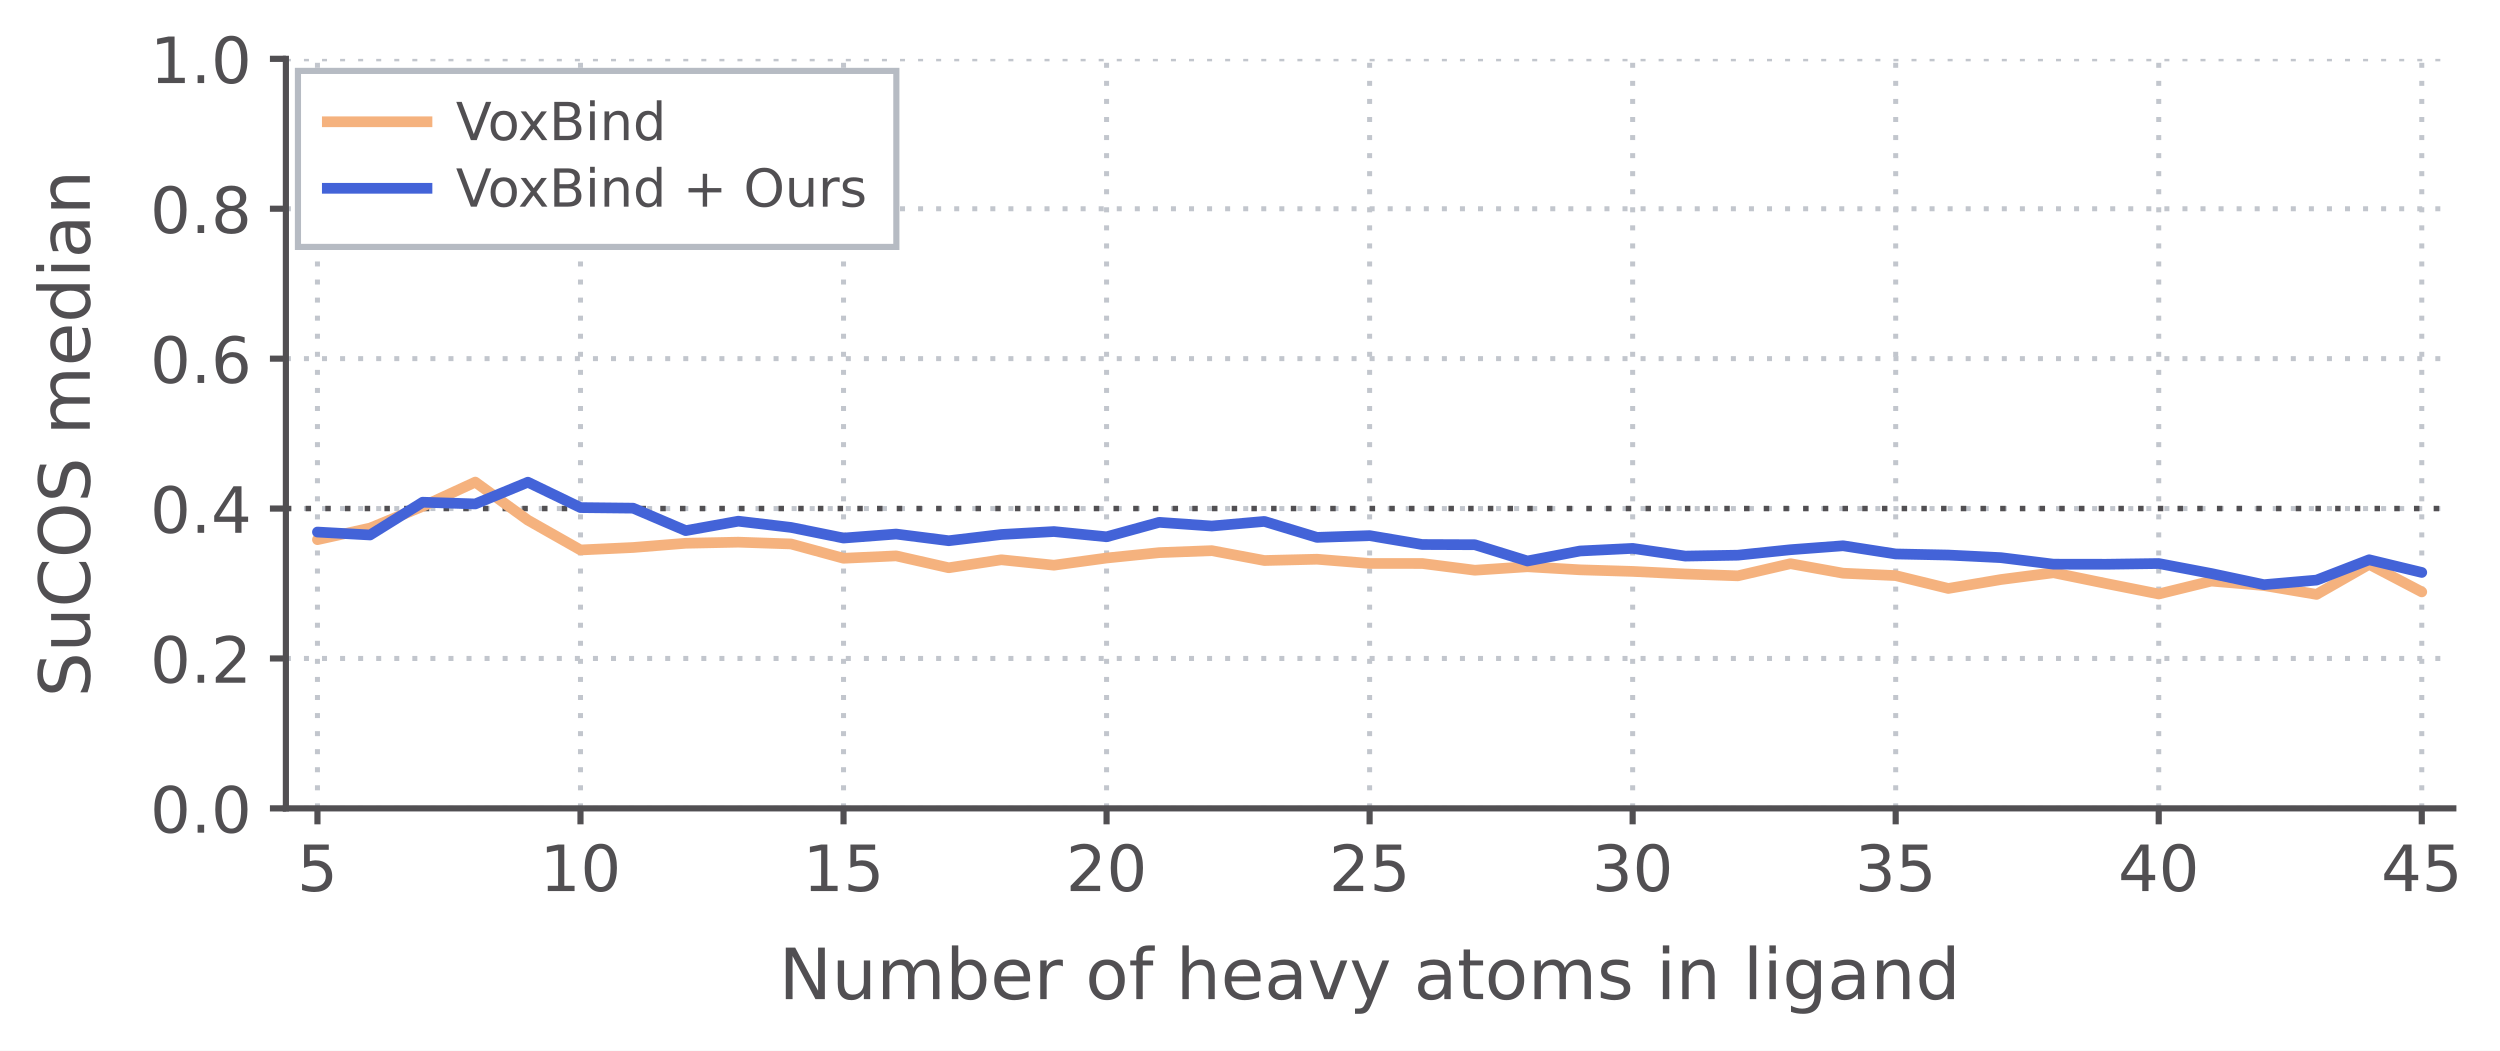
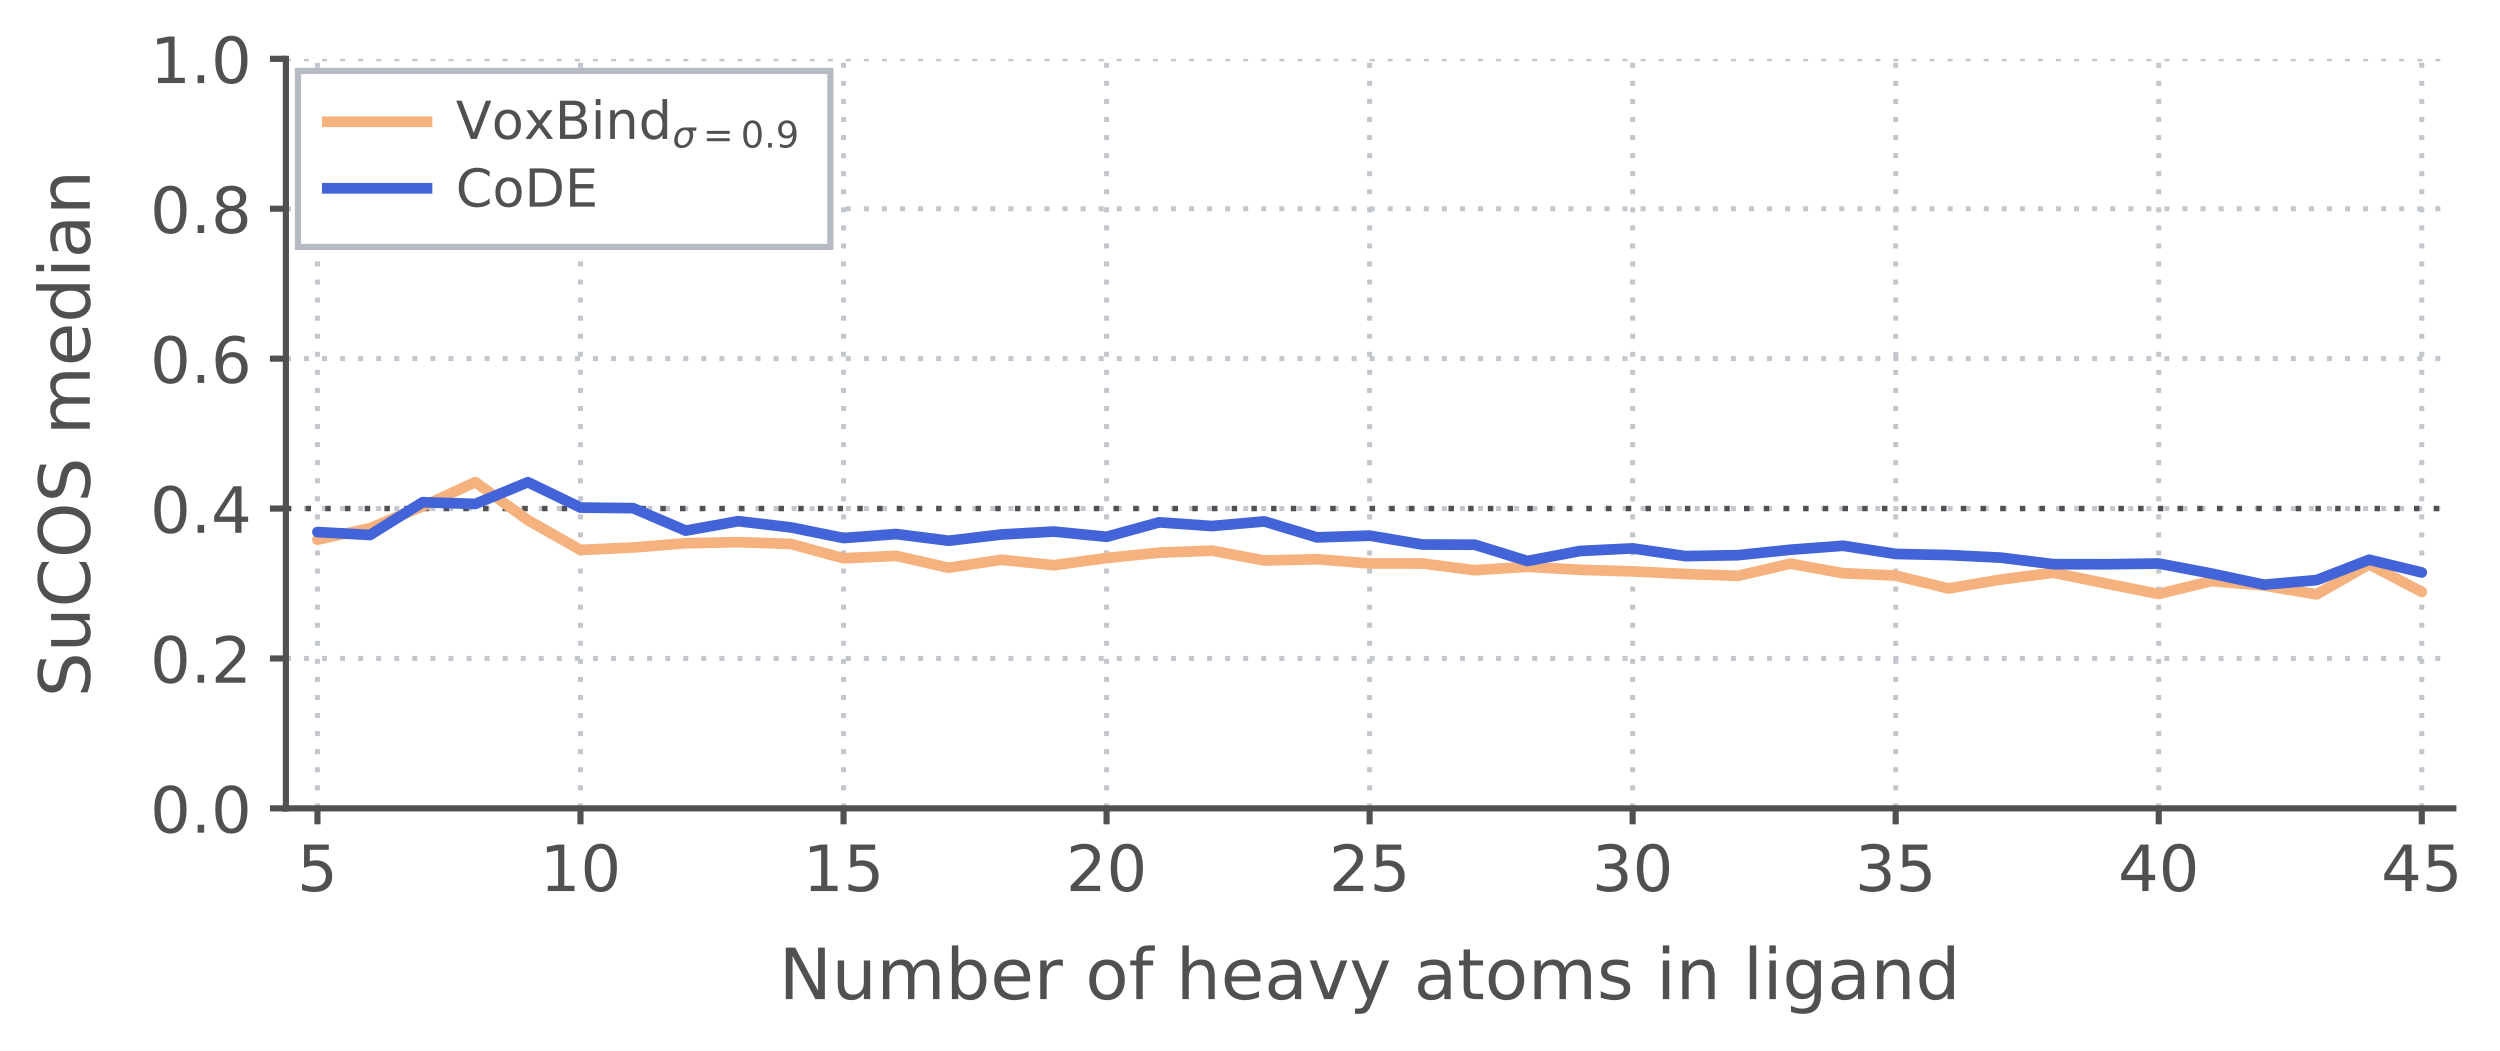
<svg xmlns="http://www.w3.org/2000/svg" xmlns:xlink="http://www.w3.org/1999/xlink" width="548.1pt" height="230.353pt" viewBox="0 0 548.1 230.353" version="1.1">
  <defs>
    <style type="text/css">*{stroke-linejoin: round; stroke-linecap: butt}</style>
  </defs>
  <g id="figure_1">
    <g id="patch_1">
      <path d="M 0 230.353  L 548.1 230.353  L 548.1 0  L 0 0  z " style="fill: #ffffff" />
    </g>
    <g id="axes_1">
      <g id="patch_2">
        <path d="M 62.677 177.226  L 537.868 177.226  L 537.868 12.9  L 62.677 12.9  z " style="fill: #ffffff" />
      </g>
      <g id="matplotlib.axis_1">
        <g id="xtick_1">
          <g id="line2d_1">
-             <path d="M 69.598 177.226  L 69.598 12.9  " clip-path="url(#p6e562aaaa2)" style="fill: none; stroke-dasharray: 1.1,2.86; stroke-dashoffset: 0; stroke: #c2c6cd; stroke-width: 1.1" />
+             <path d="M 69.598 177.226  L 69.598 12.9  " clip-path="url(#pc85b544e93)" style="fill: none; stroke-dasharray: 1.1,2.86; stroke-dashoffset: 0; stroke: #c2c6cd; stroke-width: 1.1" />
          </g>
          <g id="line2d_2">
            <defs>
-               <path id="m788125dfe5" d="M 0 0  L 0 3.5  " style="stroke: #514f52; stroke-width: 1.35" />
+               <path id="m56684c7fc3" d="M 0 0  L 0 3.5  " style="stroke: #514f52; stroke-width: 1.35" />
            </defs>
            <g>
-               <use xlink:href="#m788125dfe5" x="69.598" y="177.226" style="fill: #514f52; stroke: #514f52; stroke-width: 1.35" />
+               <use xlink:href="#m56684c7fc3" x="69.598" y="177.226" style="fill: #514f52; stroke: #514f52; stroke-width: 1.35" />
            </g>
          </g>
          <g id="text_1">
            <text style="font-size: 14px; font-family: 'DejaVu Sans'; text-anchor: middle; fill: #514f52" x="69.598" y="195.364" transform="rotate(-0 69.59753 195.3637)">5</text>
          </g>
        </g>
        <g id="xtick_2">
          <g id="line2d_3">
-             <path d="M 127.266 177.226  L 127.266 12.9  " clip-path="url(#p6e562aaaa2)" style="fill: none; stroke-dasharray: 1.1,2.86; stroke-dashoffset: 0; stroke: #c2c6cd; stroke-width: 1.1" />
+             <path d="M 127.266 177.226  L 127.266 12.9  " clip-path="url(#pc85b544e93)" style="fill: none; stroke-dasharray: 1.1,2.86; stroke-dashoffset: 0; stroke: #c2c6cd; stroke-width: 1.1" />
          </g>
          <g id="line2d_4">
            <g>
-               <use xlink:href="#m788125dfe5" x="127.266" y="177.226" style="fill: #514f52; stroke: #514f52; stroke-width: 1.35" />
+               <use xlink:href="#m56684c7fc3" x="127.266" y="177.226" style="fill: #514f52; stroke: #514f52; stroke-width: 1.35" />
            </g>
          </g>
          <g id="text_2">
            <text style="font-size: 14px; font-family: 'DejaVu Sans'; text-anchor: middle; fill: #514f52" x="127.266" y="195.364" transform="rotate(-0 127.2663 195.3637)">10</text>
          </g>
        </g>
        <g id="xtick_3">
          <g id="line2d_5">
-             <path d="M 184.935 177.226  L 184.935 12.9  " clip-path="url(#p6e562aaaa2)" style="fill: none; stroke-dasharray: 1.1,2.86; stroke-dashoffset: 0; stroke: #c2c6cd; stroke-width: 1.1" />
+             <path d="M 184.935 177.226  L 184.935 12.9  " clip-path="url(#pc85b544e93)" style="fill: none; stroke-dasharray: 1.1,2.86; stroke-dashoffset: 0; stroke: #c2c6cd; stroke-width: 1.1" />
          </g>
          <g id="line2d_6">
            <g>
-               <use xlink:href="#m788125dfe5" x="184.935" y="177.226" style="fill: #514f52; stroke: #514f52; stroke-width: 1.35" />
+               <use xlink:href="#m56684c7fc3" x="184.935" y="177.226" style="fill: #514f52; stroke: #514f52; stroke-width: 1.35" />
            </g>
          </g>
          <g id="text_3">
            <text style="font-size: 14px; font-family: 'DejaVu Sans'; text-anchor: middle; fill: #514f52" x="184.935" y="195.364" transform="rotate(-0 184.9351 195.3637)">15</text>
          </g>
        </g>
        <g id="xtick_4">
          <g id="line2d_7">
-             <path d="M 242.604 177.226  L 242.604 12.9  " clip-path="url(#p6e562aaaa2)" style="fill: none; stroke-dasharray: 1.1,2.86; stroke-dashoffset: 0; stroke: #c2c6cd; stroke-width: 1.1" />
+             <path d="M 242.604 177.226  L 242.604 12.9  " clip-path="url(#pc85b544e93)" style="fill: none; stroke-dasharray: 1.1,2.86; stroke-dashoffset: 0; stroke: #c2c6cd; stroke-width: 1.1" />
          </g>
          <g id="line2d_8">
            <g>
-               <use xlink:href="#m788125dfe5" x="242.604" y="177.226" style="fill: #514f52; stroke: #514f52; stroke-width: 1.35" />
+               <use xlink:href="#m56684c7fc3" x="242.604" y="177.226" style="fill: #514f52; stroke: #514f52; stroke-width: 1.35" />
            </g>
          </g>
          <g id="text_4">
            <text style="font-size: 14px; font-family: 'DejaVu Sans'; text-anchor: middle; fill: #514f52" x="242.604" y="195.364" transform="rotate(-0 242.6038 195.3637)">20</text>
          </g>
        </g>
        <g id="xtick_5">
          <g id="line2d_9">
-             <path d="M 300.273 177.226  L 300.273 12.9  " clip-path="url(#p6e562aaaa2)" style="fill: none; stroke-dasharray: 1.1,2.86; stroke-dashoffset: 0; stroke: #c2c6cd; stroke-width: 1.1" />
+             <path d="M 300.273 177.226  L 300.273 12.9  " clip-path="url(#pc85b544e93)" style="fill: none; stroke-dasharray: 1.1,2.86; stroke-dashoffset: 0; stroke: #c2c6cd; stroke-width: 1.1" />
          </g>
          <g id="line2d_10">
            <g>
-               <use xlink:href="#m788125dfe5" x="300.273" y="177.226" style="fill: #514f52; stroke: #514f52; stroke-width: 1.35" />
+               <use xlink:href="#m56684c7fc3" x="300.273" y="177.226" style="fill: #514f52; stroke: #514f52; stroke-width: 1.35" />
            </g>
          </g>
          <g id="text_5">
            <text style="font-size: 14px; font-family: 'DejaVu Sans'; text-anchor: middle; fill: #514f52" x="300.273" y="195.364" transform="rotate(-0 300.2726 195.3637)">25</text>
          </g>
        </g>
        <g id="xtick_6">
          <g id="line2d_11">
-             <path d="M 357.941 177.226  L 357.941 12.9  " clip-path="url(#p6e562aaaa2)" style="fill: none; stroke-dasharray: 1.1,2.86; stroke-dashoffset: 0; stroke: #c2c6cd; stroke-width: 1.1" />
+             <path d="M 357.941 177.226  L 357.941 12.9  " clip-path="url(#pc85b544e93)" style="fill: none; stroke-dasharray: 1.1,2.86; stroke-dashoffset: 0; stroke: #c2c6cd; stroke-width: 1.1" />
          </g>
          <g id="line2d_12">
            <g>
-               <use xlink:href="#m788125dfe5" x="357.941" y="177.226" style="fill: #514f52; stroke: #514f52; stroke-width: 1.35" />
+               <use xlink:href="#m56684c7fc3" x="357.941" y="177.226" style="fill: #514f52; stroke: #514f52; stroke-width: 1.35" />
            </g>
          </g>
          <g id="text_6">
            <text style="font-size: 14px; font-family: 'DejaVu Sans'; text-anchor: middle; fill: #514f52" x="357.941" y="195.364" transform="rotate(-0 357.9414 195.3637)">30</text>
          </g>
        </g>
        <g id="xtick_7">
          <g id="line2d_13">
-             <path d="M 415.61 177.226  L 415.61 12.9  " clip-path="url(#p6e562aaaa2)" style="fill: none; stroke-dasharray: 1.1,2.86; stroke-dashoffset: 0; stroke: #c2c6cd; stroke-width: 1.1" />
+             <path d="M 415.61 177.226  L 415.61 12.9  " clip-path="url(#pc85b544e93)" style="fill: none; stroke-dasharray: 1.1,2.86; stroke-dashoffset: 0; stroke: #c2c6cd; stroke-width: 1.1" />
          </g>
          <g id="line2d_14">
            <g>
-               <use xlink:href="#m788125dfe5" x="415.61" y="177.226" style="fill: #514f52; stroke: #514f52; stroke-width: 1.35" />
+               <use xlink:href="#m56684c7fc3" x="415.61" y="177.226" style="fill: #514f52; stroke: #514f52; stroke-width: 1.35" />
            </g>
          </g>
          <g id="text_7">
            <text style="font-size: 14px; font-family: 'DejaVu Sans'; text-anchor: middle; fill: #514f52" x="415.61" y="195.364" transform="rotate(-0 415.6101 195.3637)">35</text>
          </g>
        </g>
        <g id="xtick_8">
          <g id="line2d_15">
-             <path d="M 473.279 177.226  L 473.279 12.9  " clip-path="url(#p6e562aaaa2)" style="fill: none; stroke-dasharray: 1.1,2.86; stroke-dashoffset: 0; stroke: #c2c6cd; stroke-width: 1.1" />
+             <path d="M 473.279 177.226  L 473.279 12.9  " clip-path="url(#pc85b544e93)" style="fill: none; stroke-dasharray: 1.1,2.86; stroke-dashoffset: 0; stroke: #c2c6cd; stroke-width: 1.1" />
          </g>
          <g id="line2d_16">
            <g>
-               <use xlink:href="#m788125dfe5" x="473.279" y="177.226" style="fill: #514f52; stroke: #514f52; stroke-width: 1.35" />
+               <use xlink:href="#m56684c7fc3" x="473.279" y="177.226" style="fill: #514f52; stroke: #514f52; stroke-width: 1.35" />
            </g>
          </g>
          <g id="text_8">
            <text style="font-size: 14px; font-family: 'DejaVu Sans'; text-anchor: middle; fill: #514f52" x="473.279" y="195.364" transform="rotate(-0 473.2789 195.3637)">40</text>
          </g>
        </g>
        <g id="xtick_9">
          <g id="line2d_17">
-             <path d="M 530.948 177.226  L 530.948 12.9  " clip-path="url(#p6e562aaaa2)" style="fill: none; stroke-dasharray: 1.1,2.86; stroke-dashoffset: 0; stroke: #c2c6cd; stroke-width: 1.1" />
+             <path d="M 530.948 177.226  L 530.948 12.9  " clip-path="url(#pc85b544e93)" style="fill: none; stroke-dasharray: 1.1,2.86; stroke-dashoffset: 0; stroke: #c2c6cd; stroke-width: 1.1" />
          </g>
          <g id="line2d_18">
            <g>
-               <use xlink:href="#m788125dfe5" x="530.948" y="177.226" style="fill: #514f52; stroke: #514f52; stroke-width: 1.35" />
+               <use xlink:href="#m56684c7fc3" x="530.948" y="177.226" style="fill: #514f52; stroke: #514f52; stroke-width: 1.35" />
            </g>
          </g>
          <g id="text_9">
            <text style="font-size: 14px; font-family: 'DejaVu Sans'; text-anchor: middle; fill: #514f52" x="530.948" y="195.364" transform="rotate(-0 530.9476 195.3637)">45</text>
          </g>
        </g>
        <g id="text_10">
          <text style="font-size: 15.5px; font-family: 'DejaVu Sans'; text-anchor: middle; fill: #514f52" x="300.273" y="219.053" transform="rotate(-0 300.2726 219.0529)">Number of heavy atoms in ligand</text>
        </g>
      </g>
      <g id="matplotlib.axis_2">
        <g id="ytick_1">
          <g id="line2d_19">
-             <path d="M 62.677 177.226  L 537.868 177.226  " clip-path="url(#p6e562aaaa2)" style="fill: none; stroke-dasharray: 1.1,2.86; stroke-dashoffset: 0; stroke: #c2c6cd; stroke-width: 1.1" />
+             <path d="M 62.677 177.226  L 537.868 177.226  " clip-path="url(#pc85b544e93)" style="fill: none; stroke-dasharray: 1.1,2.86; stroke-dashoffset: 0; stroke: #c2c6cd; stroke-width: 1.1" />
          </g>
          <g id="line2d_20">
            <defs>
-               <path id="mfec8da8295" d="M 0 0  L -3.5 0  " style="stroke: #514f52; stroke-width: 1.35" />
+               <path id="mdde0deff3d" d="M 0 0  L -3.5 0  " style="stroke: #514f52; stroke-width: 1.35" />
            </defs>
            <g>
-               <use xlink:href="#mfec8da8295" x="62.677" y="177.226" style="fill: #514f52; stroke: #514f52; stroke-width: 1.35" />
+               <use xlink:href="#mdde0deff3d" x="62.677" y="177.226" style="fill: #514f52; stroke: #514f52; stroke-width: 1.35" />
            </g>
          </g>
          <g id="text_11">
            <text style="font-size: 14px; font-family: 'DejaVu Sans'; text-anchor: end; fill: #514f52" x="55.177" y="182.545" transform="rotate(-0 55.17727 182.5448)">0.0</text>
          </g>
        </g>
        <g id="ytick_2">
          <g id="line2d_21">
-             <path d="M 62.677 144.361  L 537.868 144.361  " clip-path="url(#p6e562aaaa2)" style="fill: none; stroke-dasharray: 1.1,2.86; stroke-dashoffset: 0; stroke: #c2c6cd; stroke-width: 1.1" />
+             <path d="M 62.677 144.361  L 537.868 144.361  " clip-path="url(#pc85b544e93)" style="fill: none; stroke-dasharray: 1.1,2.86; stroke-dashoffset: 0; stroke: #c2c6cd; stroke-width: 1.1" />
          </g>
          <g id="line2d_22">
            <g>
-               <use xlink:href="#mfec8da8295" x="62.677" y="144.361" style="fill: #514f52; stroke: #514f52; stroke-width: 1.35" />
+               <use xlink:href="#mdde0deff3d" x="62.677" y="144.361" style="fill: #514f52; stroke: #514f52; stroke-width: 1.35" />
            </g>
          </g>
          <g id="text_12">
            <text style="font-size: 14px; font-family: 'DejaVu Sans'; text-anchor: end; fill: #514f52" x="55.177" y="149.68" transform="rotate(-0 55.17727 149.6796)">0.2</text>
          </g>
        </g>
        <g id="ytick_3">
          <g id="line2d_23">
-             <path d="M 62.677 111.496  L 537.868 111.496  " clip-path="url(#p6e562aaaa2)" style="fill: none; stroke-dasharray: 1.1,2.86; stroke-dashoffset: 0; stroke: #c2c6cd; stroke-width: 1.1" />
+             <path d="M 62.677 111.496  L 537.868 111.496  " clip-path="url(#pc85b544e93)" style="fill: none; stroke-dasharray: 1.1,2.86; stroke-dashoffset: 0; stroke: #c2c6cd; stroke-width: 1.1" />
          </g>
          <g id="line2d_24">
            <g>
-               <use xlink:href="#mfec8da8295" x="62.677" y="111.496" style="fill: #514f52; stroke: #514f52; stroke-width: 1.35" />
+               <use xlink:href="#mdde0deff3d" x="62.677" y="111.496" style="fill: #514f52; stroke: #514f52; stroke-width: 1.35" />
            </g>
          </g>
          <g id="text_13">
            <text style="font-size: 14px; font-family: 'DejaVu Sans'; text-anchor: end; fill: #514f52" x="55.177" y="116.814" transform="rotate(-0 55.17727 116.8145)">0.4</text>
          </g>
        </g>
        <g id="ytick_4">
          <g id="line2d_25">
-             <path d="M 62.677 78.63  L 537.868 78.63  " clip-path="url(#p6e562aaaa2)" style="fill: none; stroke-dasharray: 1.1,2.86; stroke-dashoffset: 0; stroke: #c2c6cd; stroke-width: 1.1" />
+             <path d="M 62.677 78.63  L 537.868 78.63  " clip-path="url(#pc85b544e93)" style="fill: none; stroke-dasharray: 1.1,2.86; stroke-dashoffset: 0; stroke: #c2c6cd; stroke-width: 1.1" />
          </g>
          <g id="line2d_26">
            <g>
-               <use xlink:href="#mfec8da8295" x="62.677" y="78.63" style="fill: #514f52; stroke: #514f52; stroke-width: 1.35" />
+               <use xlink:href="#mdde0deff3d" x="62.677" y="78.63" style="fill: #514f52; stroke: #514f52; stroke-width: 1.35" />
            </g>
          </g>
          <g id="text_14">
            <text style="font-size: 14px; font-family: 'DejaVu Sans'; text-anchor: end; fill: #514f52" x="55.177" y="83.949" transform="rotate(-0 55.17727 83.94928)">0.6</text>
          </g>
        </g>
        <g id="ytick_5">
          <g id="line2d_27">
-             <path d="M 62.677 45.765  L 537.868 45.765  " clip-path="url(#p6e562aaaa2)" style="fill: none; stroke-dasharray: 1.1,2.86; stroke-dashoffset: 0; stroke: #c2c6cd; stroke-width: 1.1" />
+             <path d="M 62.677 45.765  L 537.868 45.765  " clip-path="url(#pc85b544e93)" style="fill: none; stroke-dasharray: 1.1,2.86; stroke-dashoffset: 0; stroke: #c2c6cd; stroke-width: 1.1" />
          </g>
          <g id="line2d_28">
            <g>
-               <use xlink:href="#mfec8da8295" x="62.677" y="45.765" style="fill: #514f52; stroke: #514f52; stroke-width: 1.35" />
+               <use xlink:href="#mdde0deff3d" x="62.677" y="45.765" style="fill: #514f52; stroke: #514f52; stroke-width: 1.35" />
            </g>
          </g>
          <g id="text_15">
            <text style="font-size: 14px; font-family: 'DejaVu Sans'; text-anchor: end; fill: #514f52" x="55.177" y="51.084" transform="rotate(-0 55.17727 51.08409)">0.8</text>
          </g>
        </g>
        <g id="ytick_6">
          <g id="line2d_29">
-             <path d="M 62.677 12.9  L 537.868 12.9  " clip-path="url(#p6e562aaaa2)" style="fill: none; stroke-dasharray: 1.1,2.86; stroke-dashoffset: 0; stroke: #c2c6cd; stroke-width: 1.1" />
+             <path d="M 62.677 12.9  L 537.868 12.9  " clip-path="url(#pc85b544e93)" style="fill: none; stroke-dasharray: 1.1,2.86; stroke-dashoffset: 0; stroke: #c2c6cd; stroke-width: 1.1" />
          </g>
          <g id="line2d_30">
            <g>
-               <use xlink:href="#mfec8da8295" x="62.677" y="12.9" style="fill: #514f52; stroke: #514f52; stroke-width: 1.35" />
+               <use xlink:href="#mdde0deff3d" x="62.677" y="12.9" style="fill: #514f52; stroke: #514f52; stroke-width: 1.35" />
            </g>
          </g>
          <g id="text_16">
            <text style="font-size: 14px; font-family: 'DejaVu Sans'; text-anchor: end; fill: #514f52" x="55.177" y="18.219" transform="rotate(-0 55.17727 18.21891)">1.0</text>
          </g>
        </g>
        <g id="text_17">
          <text style="font-size: 15.5px; font-family: 'DejaVu Sans'; text-anchor: middle; fill: #514f52" x="19.689" y="95.063" transform="rotate(-90 19.68938 95.06296)">SuCOS median</text>
        </g>
      </g>
      <g id="patch_3">
        <path d="M 62.677 177.226  L 62.677 12.9  " style="fill: none; stroke: #514f52; stroke-width: 1.35; stroke-linejoin: miter; stroke-linecap: square" />
      </g>
      <g id="patch_4">
        <path d="M 62.677 177.226  L 537.868 177.226  " style="fill: none; stroke: #514f52; stroke-width: 1.35; stroke-linejoin: miter; stroke-linecap: square" />
      </g>
      <g id="line2d_31">
-         <path d="M 62.677 111.496  L 537.868 111.496  " clip-path="url(#p6e562aaaa2)" style="fill: none; stroke-dasharray: 1.2,3.12; stroke-dashoffset: 0; stroke: #514f52; stroke-width: 1.2" />
+         <path d="M 62.677 111.496  L 537.868 111.496  " clip-path="url(#pc85b544e93)" style="fill: none; stroke-dasharray: 1.2,3.12; stroke-dashoffset: 0; stroke: #514f52; stroke-width: 1.2" />
      </g>
      <g id="line2d_32">
-         <path d="M 69.598 118.315  L 81.131 115.778  L 92.665 111.008  L 104.199 105.695  L 115.733 114.042  L 127.266 120.574  L 138.8 120.034  L 150.334 119.105  L 161.868 118.865  L 173.401 119.253  L 184.935 122.395  L 196.469 121.871  L 208.003 124.48  L 219.536 122.724  L 231.07 123.917  L 242.604 122.339  L 254.138 121.161  L 265.671 120.722  L 277.205 122.888  L 288.739 122.606  L 300.273 123.533  L 311.806 123.537  L 323.34 125.017  L 334.874 124.251  L 346.408 124.927  L 357.941 125.275  L 369.475 125.841  L 381.009 126.245  L 392.543 123.581  L 404.076 125.671  L 415.61 126.194  L 427.144 129.015  L 438.678 127.058  L 450.211 125.566  L 461.745 127.928  L 473.279 130.223  L 484.813 127.396  L 496.346 128.371  L 507.88 130.317  L 519.414 123.728  L 530.948 129.767  " clip-path="url(#p6e562aaaa2)" style="fill: none; stroke: #f5b27e; stroke-width: 2.35; stroke-linecap: round" />
+         <path d="M 69.598 118.315  L 81.131 115.778  L 92.665 111.008  L 104.199 105.695  L 115.733 114.042  L 127.266 120.574  L 138.8 120.034  L 150.334 119.105  L 161.868 118.865  L 173.401 119.253  L 184.935 122.395  L 196.469 121.871  L 208.003 124.48  L 219.536 122.724  L 231.07 123.917  L 242.604 122.339  L 254.138 121.161  L 265.671 120.722  L 277.205 122.888  L 288.739 122.606  L 300.273 123.533  L 311.806 123.537  L 323.34 125.017  L 334.874 124.251  L 346.408 124.927  L 357.941 125.275  L 369.475 125.841  L 381.009 126.245  L 392.543 123.581  L 404.076 125.671  L 415.61 126.194  L 427.144 129.015  L 438.678 127.058  L 450.211 125.566  L 461.745 127.928  L 473.279 130.223  L 484.813 127.396  L 496.346 128.371  L 507.88 130.317  L 519.414 123.728  L 530.948 129.767  " clip-path="url(#pc85b544e93)" style="fill: none; stroke: #f5b27e; stroke-width: 2.35; stroke-linecap: round" />
      </g>
      <g id="line2d_33">
-         <path d="M 69.598 116.646  L 81.131 117.288  L 92.665 110.105  L 104.199 110.484  L 115.733 105.718  L 127.266 111.283  L 138.8 111.411  L 150.334 116.335  L 161.868 114.264  L 173.401 115.63  L 184.935 117.963  L 196.469 117.085  L 208.003 118.55  L 219.536 117.182  L 231.07 116.537  L 242.604 117.688  L 254.138 114.515  L 265.671 115.329  L 277.205 114.316  L 288.739 117.818  L 300.273 117.429  L 311.806 119.377  L 323.34 119.426  L 334.874 122.992  L 346.408 120.799  L 357.941 120.229  L 369.475 121.918  L 381.009 121.719  L 392.543 120.521  L 404.076 119.652  L 415.61 121.449  L 427.144 121.689  L 438.678 122.26  L 450.211 123.692  L 461.745 123.71  L 473.279 123.546  L 484.813 125.739  L 496.346 128.185  L 507.88 127.18  L 519.414 122.722  L 530.948 125.504  " clip-path="url(#p6e562aaaa2)" style="fill: none; stroke: #4363d8; stroke-width: 2.35; stroke-linecap: round" />
+         <path d="M 69.598 116.646  L 81.131 117.288  L 92.665 110.105  L 104.199 110.484  L 115.733 105.718  L 127.266 111.283  L 138.8 111.411  L 150.334 116.335  L 161.868 114.264  L 173.401 115.63  L 184.935 117.963  L 196.469 117.085  L 208.003 118.55  L 219.536 117.182  L 231.07 116.537  L 242.604 117.688  L 254.138 114.515  L 265.671 115.329  L 277.205 114.316  L 288.739 117.818  L 300.273 117.429  L 311.806 119.377  L 323.34 119.426  L 334.874 122.992  L 346.408 120.799  L 357.941 120.229  L 369.475 121.918  L 381.009 121.719  L 392.543 120.521  L 404.076 119.652  L 415.61 121.449  L 427.144 121.689  L 438.678 122.26  L 450.211 123.692  L 461.745 123.71  L 473.279 123.546  L 484.813 125.739  L 496.346 128.185  L 507.88 127.18  L 519.414 122.722  L 530.948 125.504  " clip-path="url(#pc85b544e93)" style="fill: none; stroke: #4363d8; stroke-width: 2.35; stroke-linecap: round" />
      </g>
      <g id="legend_1">
        <g id="patch_5">
-           <path d="M 65.322 54.135  L 196.516 54.135  L 196.516 15.545  L 65.322 15.545  z " style="fill: #ffffff; stroke: #b6bbc3; stroke-width: 1.35; stroke-linejoin: miter" />
+           <path d="M 65.322 54.135  L 182.047 54.135  L 182.047 15.545  L 65.322 15.545  z " style="fill: #ffffff; stroke: #b6bbc3; stroke-width: 1.35; stroke-linejoin: miter" />
        </g>
        <g id="line2d_34">
          <path d="M 71.762 26.698  L 82.687 26.698  L 93.612 26.698  " style="fill: none; stroke: #f5b27e; stroke-width: 2.35; stroke-linecap: square" />
        </g>
        <g id="text_18">
-           <text style="font-size: 11.5px; font-family: 'DejaVu Sans'; text-anchor: start; fill: #514f52" x="99.937" y="30.723" transform="rotate(-0 99.93727 30.7232)">VoxBind</text>
+           <g style="fill: #514f52" transform="translate(99.93727 30.7232)">
+             <text>
+               <tspan x="0" y="-0.266" style="font-size: 11.5px; font-family: 'DejaVu Sans'; fill: #514f52">V</tspan>
+               <tspan x="7.867" y="-0.266" style="font-size: 11.5px; font-family: 'DejaVu Sans'; fill: #514f52">o</tspan>
+               <tspan x="14.903" y="-0.266" style="font-size: 11.5px; font-family: 'DejaVu Sans'; fill: #514f52">x</tspan>
+               <tspan x="21.708" y="-0.266" style="font-size: 11.5px; font-family: 'DejaVu Sans'; fill: #514f52">B</tspan>
+               <tspan x="29.598" y="-0.266" style="font-size: 11.5px; font-family: 'DejaVu Sans'; fill: #514f52">i</tspan>
+               <tspan x="32.793" y="-0.266" style="font-size: 11.5px; font-family: 'DejaVu Sans'; fill: #514f52">n</tspan>
+               <tspan x="40.082" y="-0.266" style="font-size: 11.5px; font-family: 'DejaVu Sans'; fill: #514f52">d</tspan>
+               <tspan x="47.492" y="1.623" style="font-style: oblique; font-size: 8.05px; font-family: 'DejaVu Sans'; fill: #514f52">σ</tspan>
+               <tspan x="54.162" y="1.623" style="font-size: 8.05px; font-family: 'DejaVu Sans'; fill: #514f52">=</tspan>
+               <tspan x="62.475" y="1.623" style="font-size: 8.05px; font-family: 'DejaVu Sans'; fill: #514f52">0</tspan>
+               <tspan x="67.597" y="1.623" style="font-size: 8.05px; font-family: 'DejaVu Sans'; fill: #514f52">.</tspan>
+               <tspan x="70.156" y="1.623" style="font-size: 8.05px; font-family: 'DejaVu Sans'; fill: #514f52">9</tspan>
+             </text>
+           </g>
        </g>
        <g id="line2d_35">
          <path d="M 71.762 41.278  L 82.687 41.278  L 93.612 41.278  " style="fill: none; stroke: #4363d8; stroke-width: 2.35; stroke-linecap: square" />
        </g>
        <g id="text_19">
-           <text style="font-size: 11.5px; font-family: 'DejaVu Sans'; text-anchor: start; fill: #514f52" x="99.937" y="45.303" transform="rotate(-0 99.93727 45.30305)">VoxBind + Ours</text>
+           <text style="font-size: 11.5px; font-family: 'DejaVu Sans'; text-anchor: start; fill: #514f52" x="99.937" y="45.303" transform="rotate(-0 99.93727 45.30305)">CoDE</text>
        </g>
      </g>
    </g>
  </g>
  <defs>
-     <clipPath id="p6e562aaaa2">
+     <clipPath id="pc85b544e93">
      <rect x="62.677" y="12.9" width="475.191" height="164.326" />
    </clipPath>
  </defs>
</svg>
